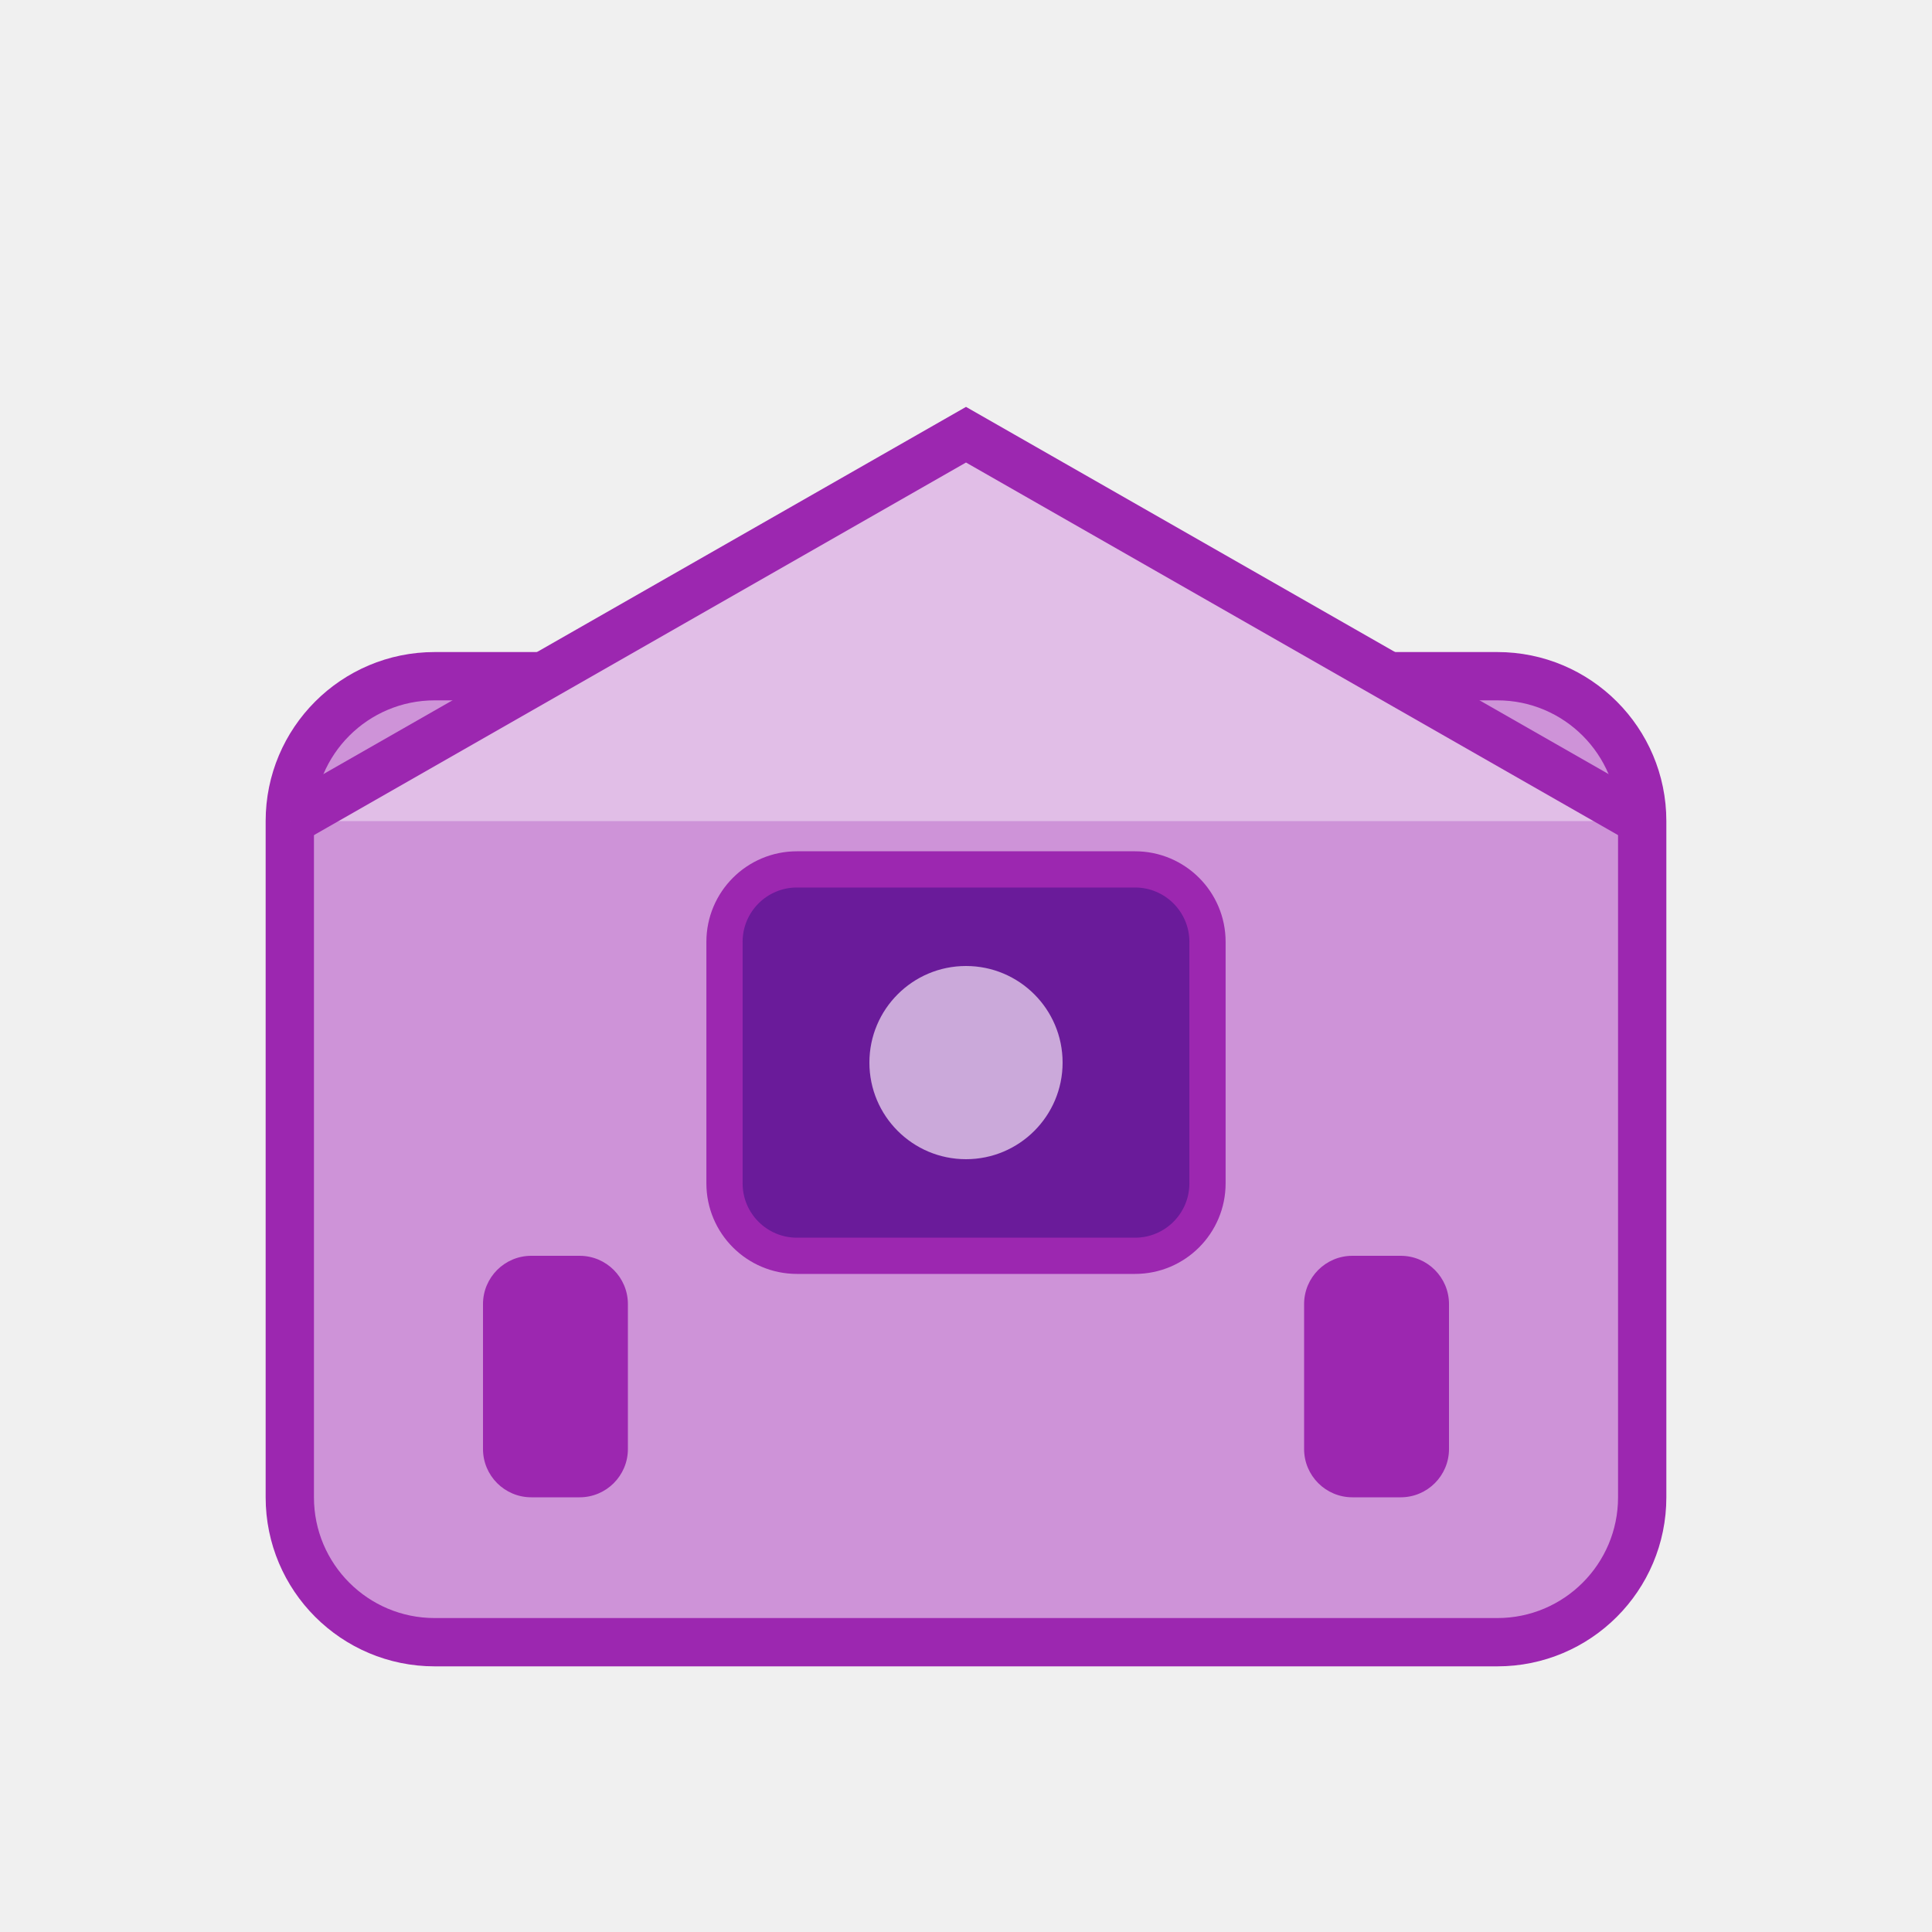
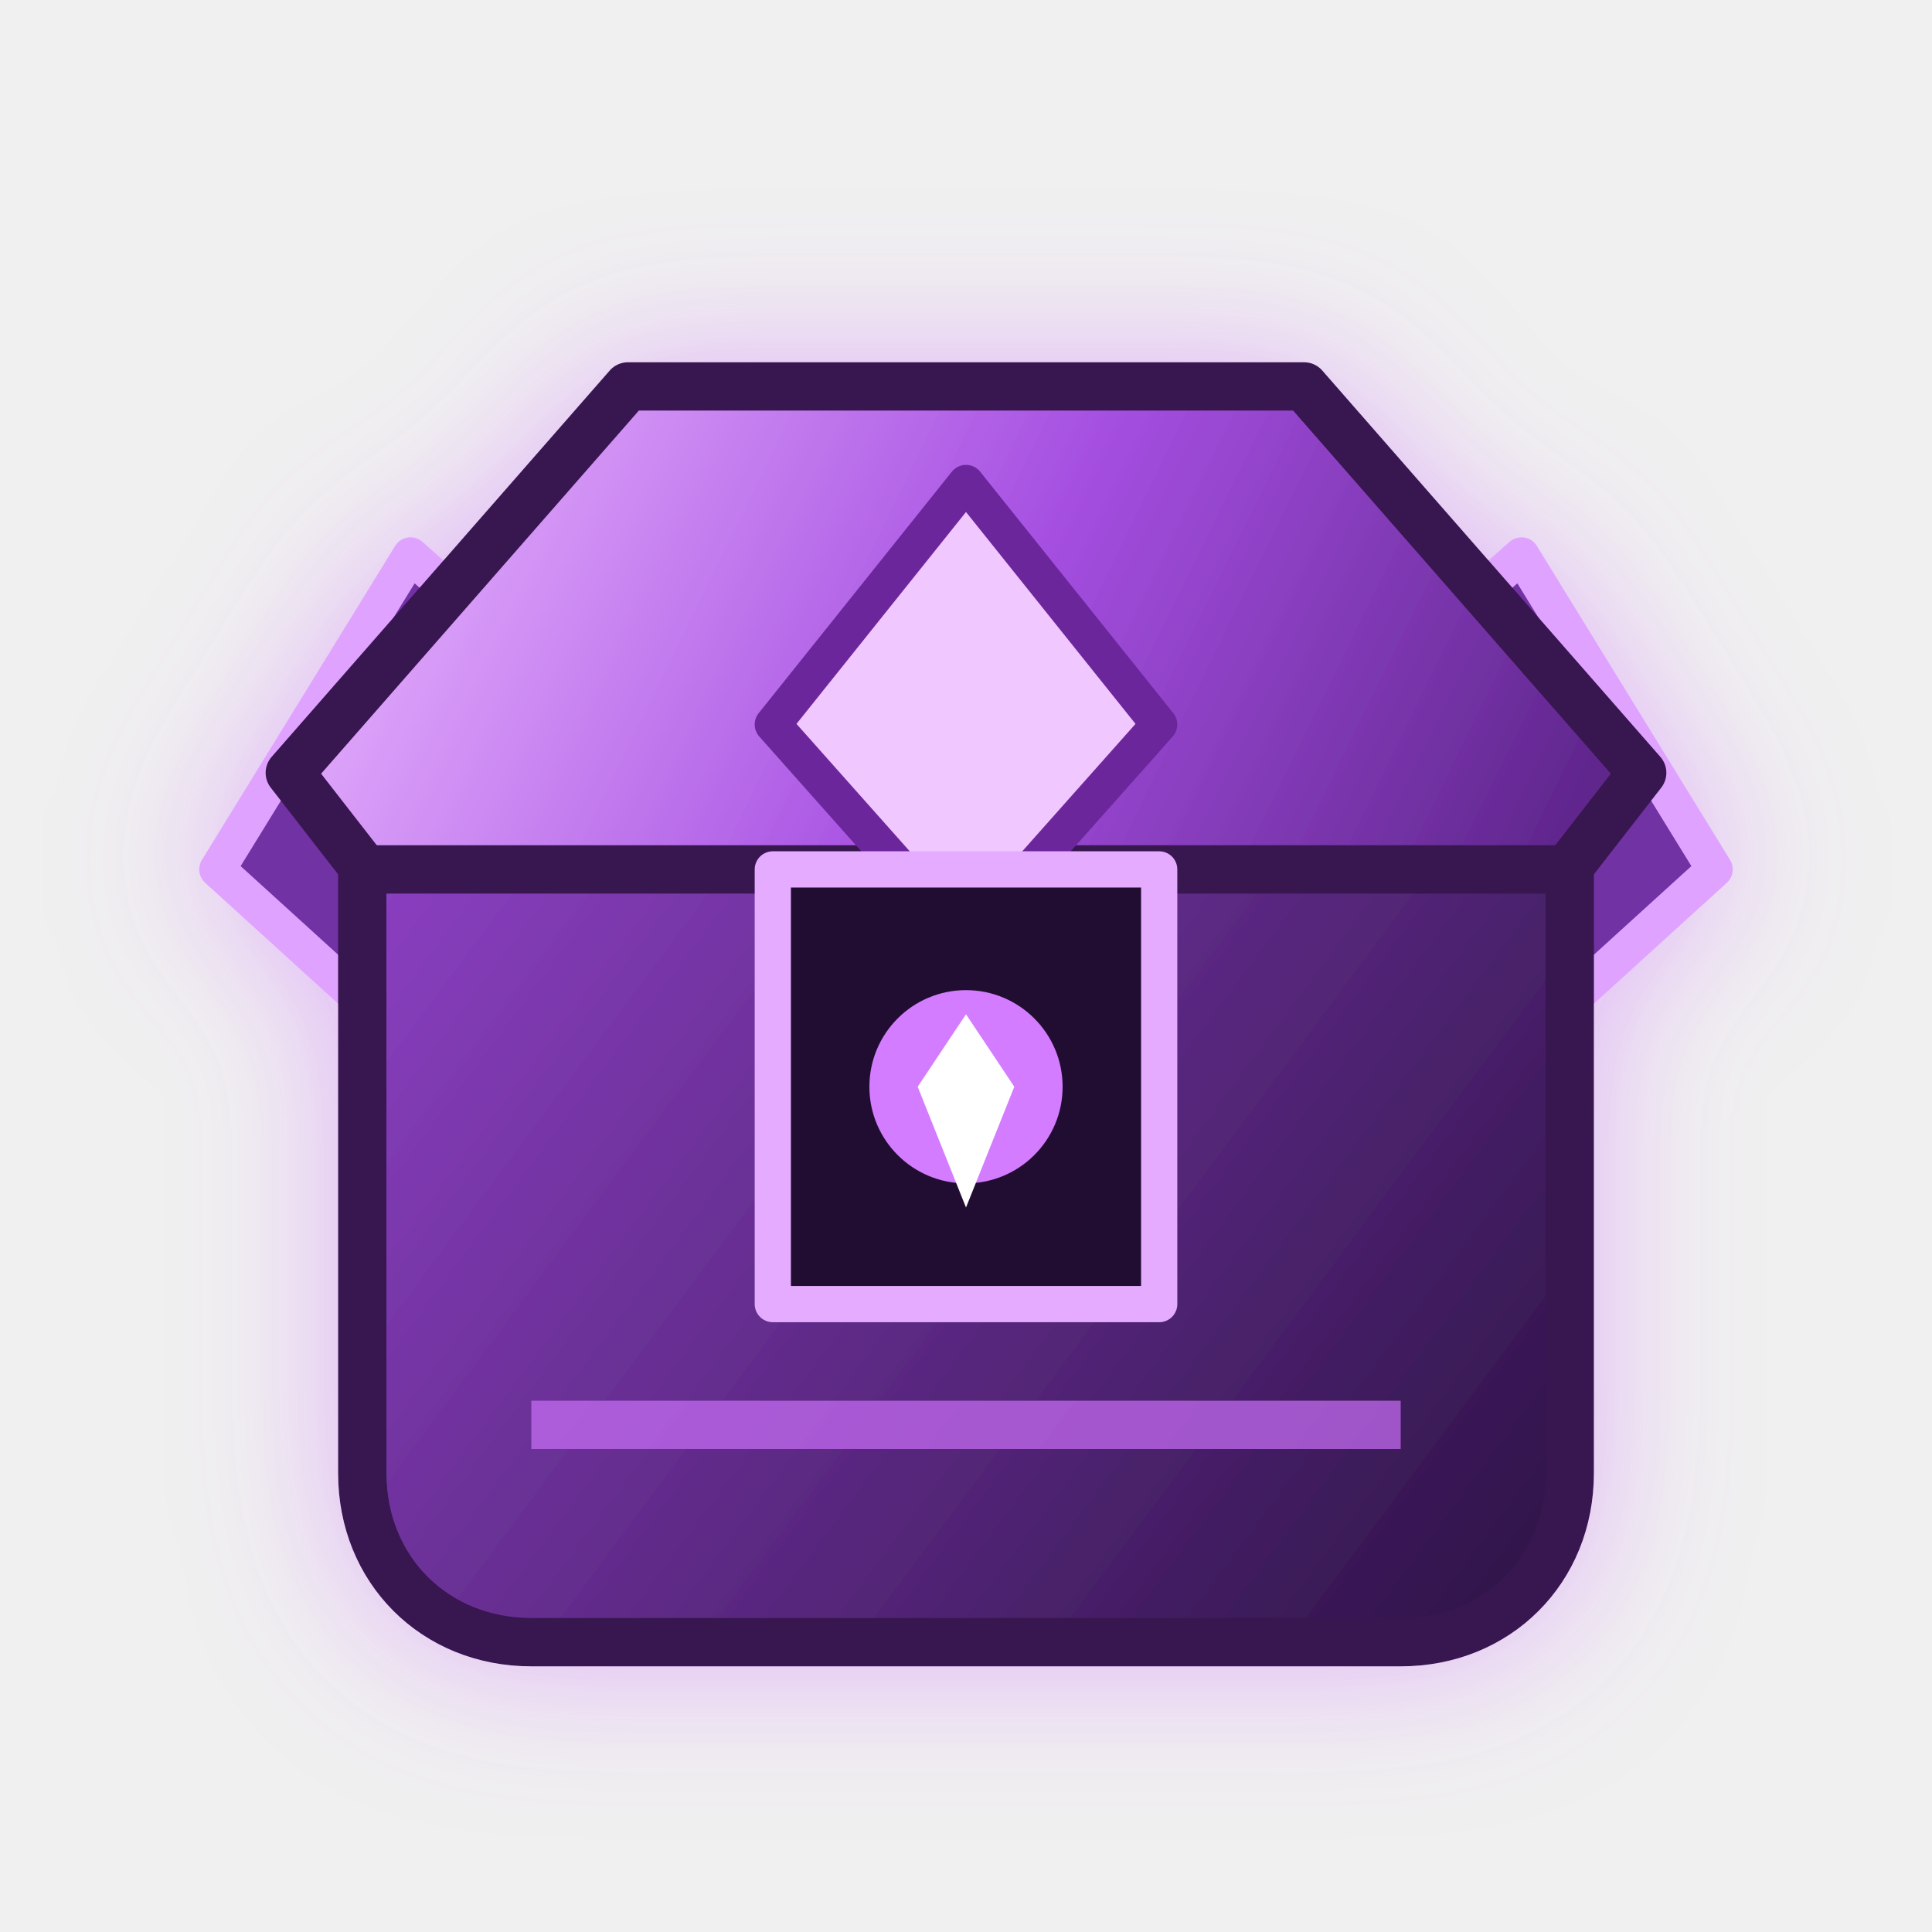
- <svg xmlns="http://www.w3.org/2000/svg" viewBox="0 0 80 80">
-   <rect x="12" y="28" width="56" height="40" rx="6" fill="#ce93d8" stroke="#9c27b0" stroke-width="2" />
-   <path d="M12 34 L40 18 L68 34" fill="#e1bee7" stroke="#9c27b0" stroke-width="2" />
-   <rect x="30" y="36" width="20" height="16" rx="3" fill="#6a1b9a" stroke="#9c27b0" stroke-width="1.5" />
-   <circle cx="40" cy="44" r="4" fill="#f3e5f5" opacity="0.7" />
-   <rect x="20" y="52" width="6" height="10" rx="2" fill="#9c27b0" />
-   <rect x="54" y="52" width="6" height="10" rx="2" fill="#9c27b0" />
+ <svg xmlns="http://www.w3.org/2000/svg" viewBox="0 0 80 80" fill="none" aria-hidden="true">
+   <defs>
+     <linearGradient id="e-top" x1="15" y1="16" x2="66" y2="41" gradientUnits="userSpaceOnUse">
+       <stop stop-color="#E9B6FF" />
+       <stop offset=".5" stop-color="#A54FE1" />
+       <stop offset="1" stop-color="#552080" />
+     </linearGradient>
+     <linearGradient id="e-face" x1="17" y1="35" x2="64" y2="70" gradientUnits="userSpaceOnUse">
+       <stop stop-color="#8A3FC0" />
+       <stop offset="1" stop-color="#2A1242" />
+     </linearGradient>
+     <filter id="e-glow" x="0" y="4" width="80" height="74" filterUnits="userSpaceOnUse">
+       <feDropShadow dx="0" dy="4" stdDeviation="3" flood-color="#180725" flood-opacity=".55" />
+       <feDropShadow dx="0" dy="0" stdDeviation="3" flood-color="#D378FF" flood-opacity=".5" />
+     </filter>
+   </defs>
+   <g filter="url(#e-glow)" stroke-linejoin="round">
+     <path d="m9 36 8-13 9 8-6 15-11-10ZM71 36l-8-13-9 8 6 15 11-10Z" fill="#7130A4" stroke="#E0A2FF" stroke-width="1.5" />
+     <path d="M12 32 26 16h28l14 16-7 9H19l-7-9Z" fill="url(#e-top)" stroke="#37134F" stroke-width="2" />
+     <path d="M15 36h50v25c0 4-3 7-7 7H22c-4 0-7-3-7-7V36Z" fill="url(#e-face)" stroke="#37134F" stroke-width="2" />
+     <path d="m40 20 8 10-8 9-8-9 8-10Z" fill="#F0C7FF" stroke="#6C269C" stroke-width="1.5" />
+     <path d="M32 36h16v18H32z" fill="#241032" stroke="#E4ABFF" stroke-width="1.5" />
+     <circle cx="40" cy="45" r="4" fill="#D47CFF" />
+     <path d="m38 45 2-3 2 3-2 5-2-5Z" fill="#FFF" />
+     <path d="M22 59h36" stroke="#C96DF7" stroke-width="2" opacity=".7" />
+   </g>
</svg>
